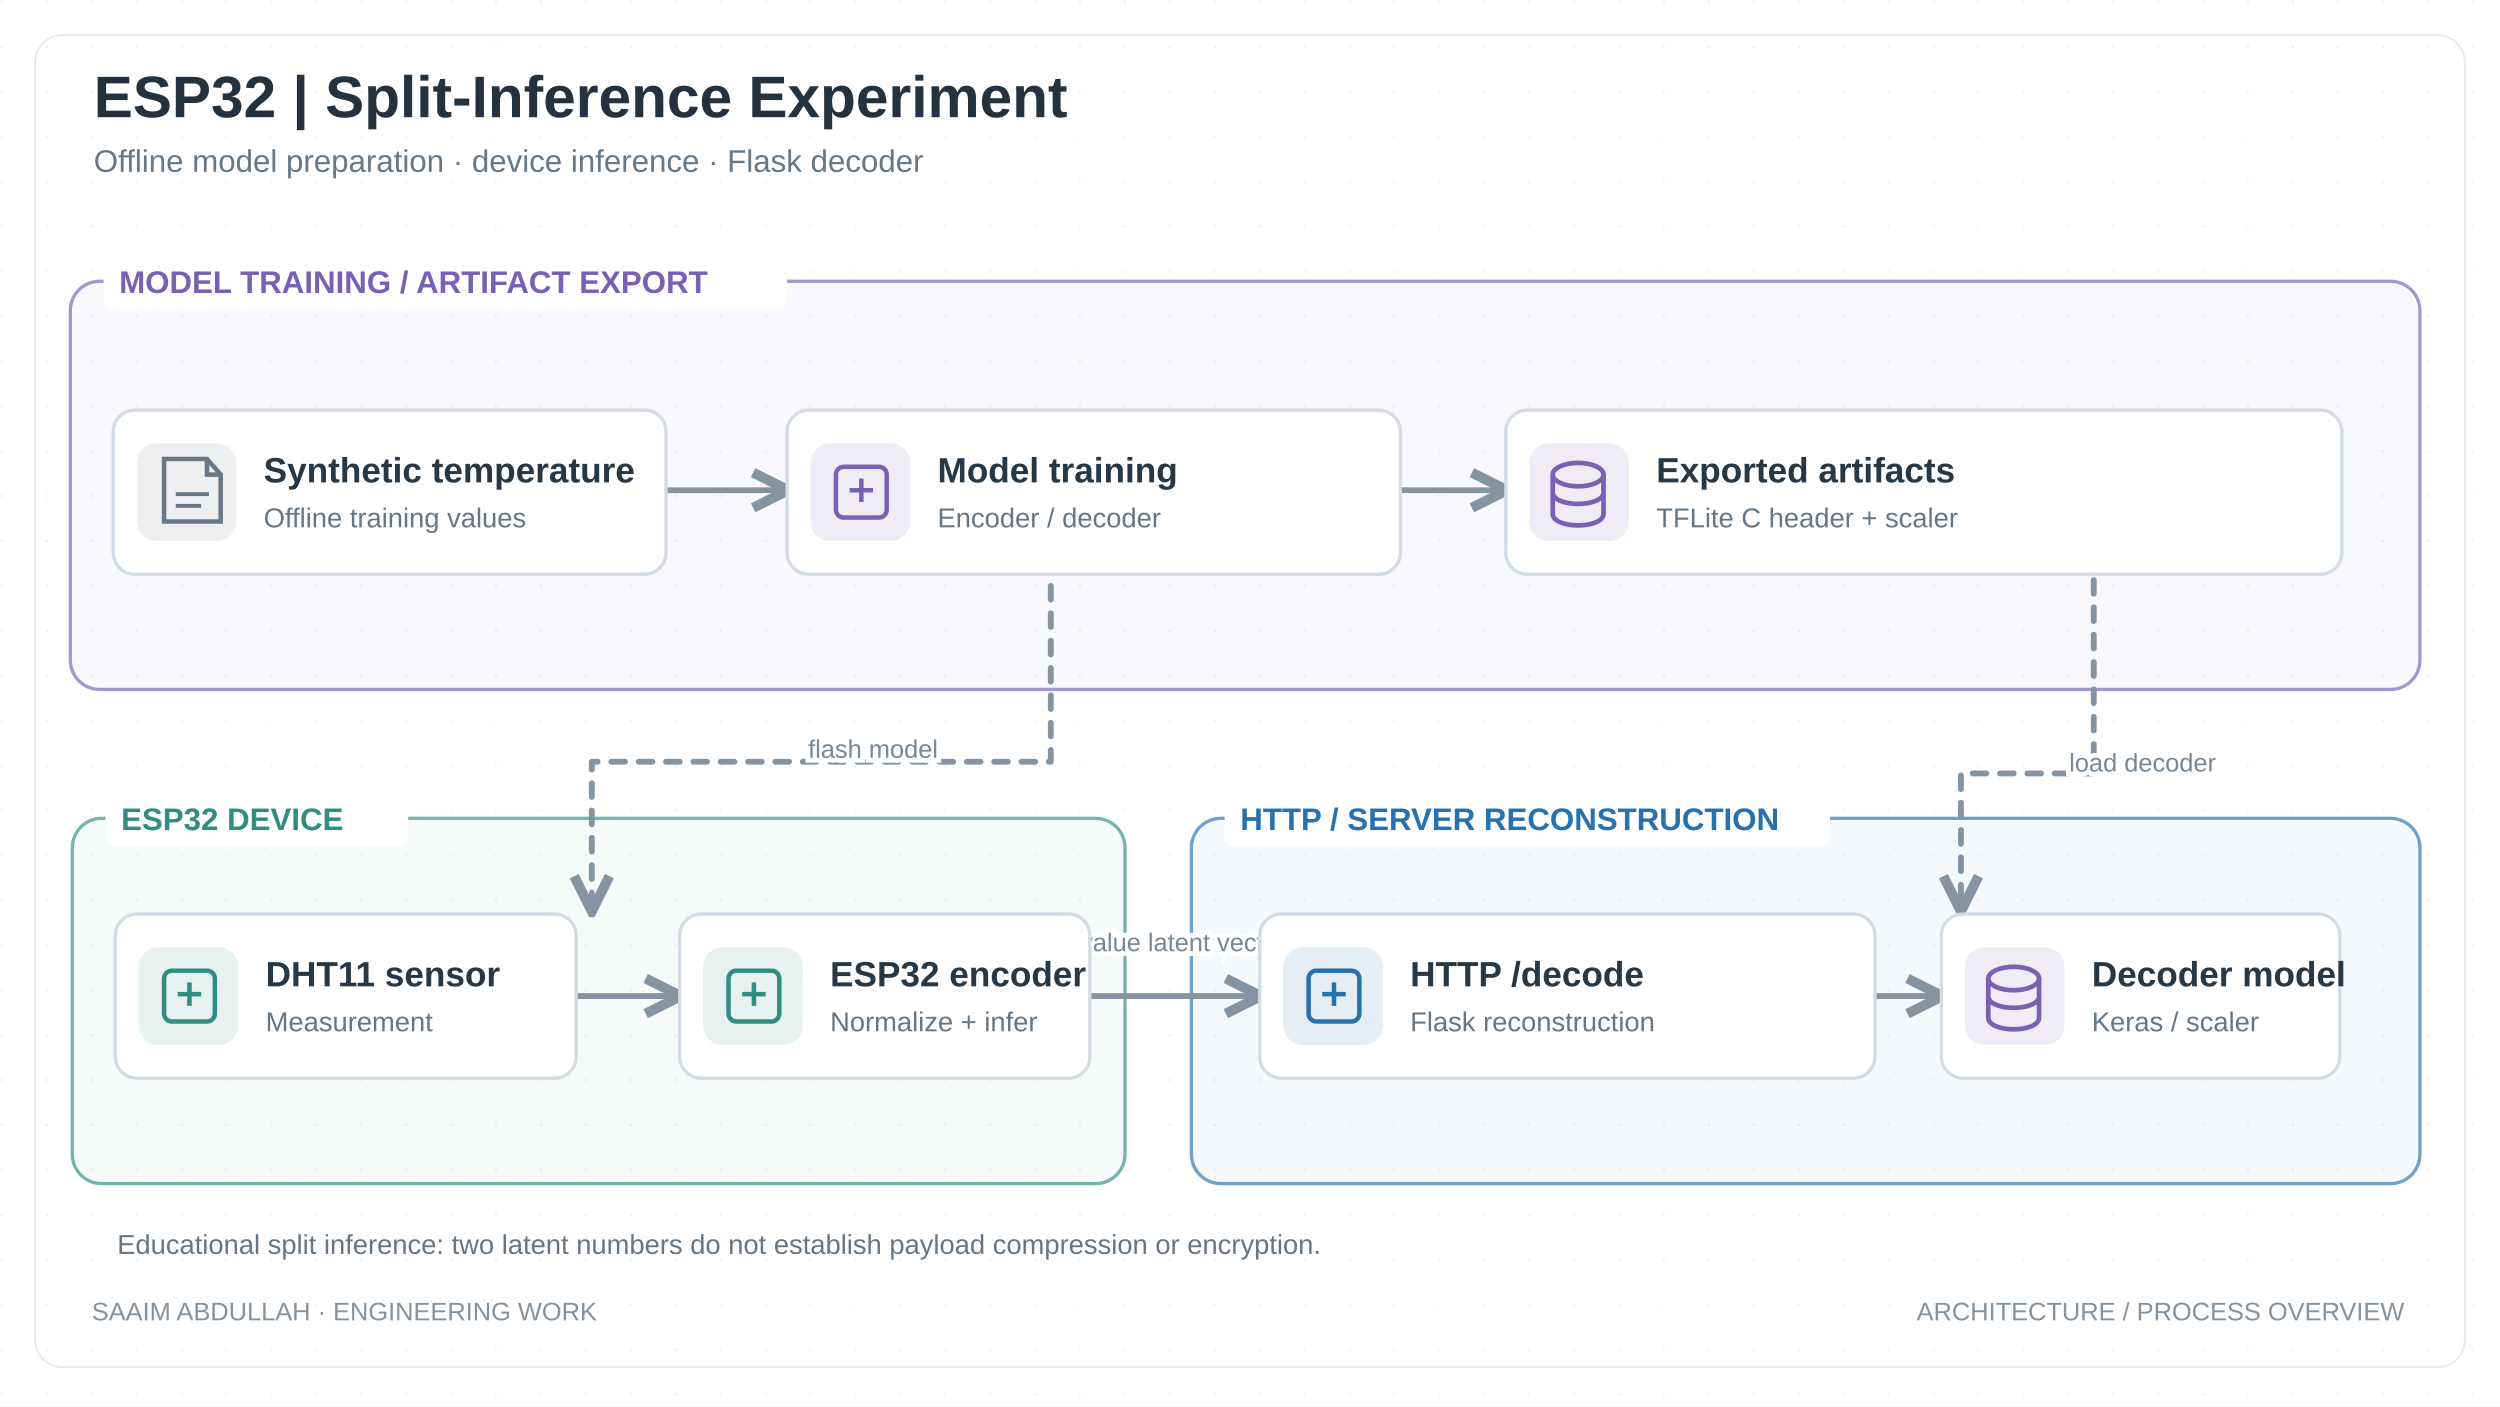
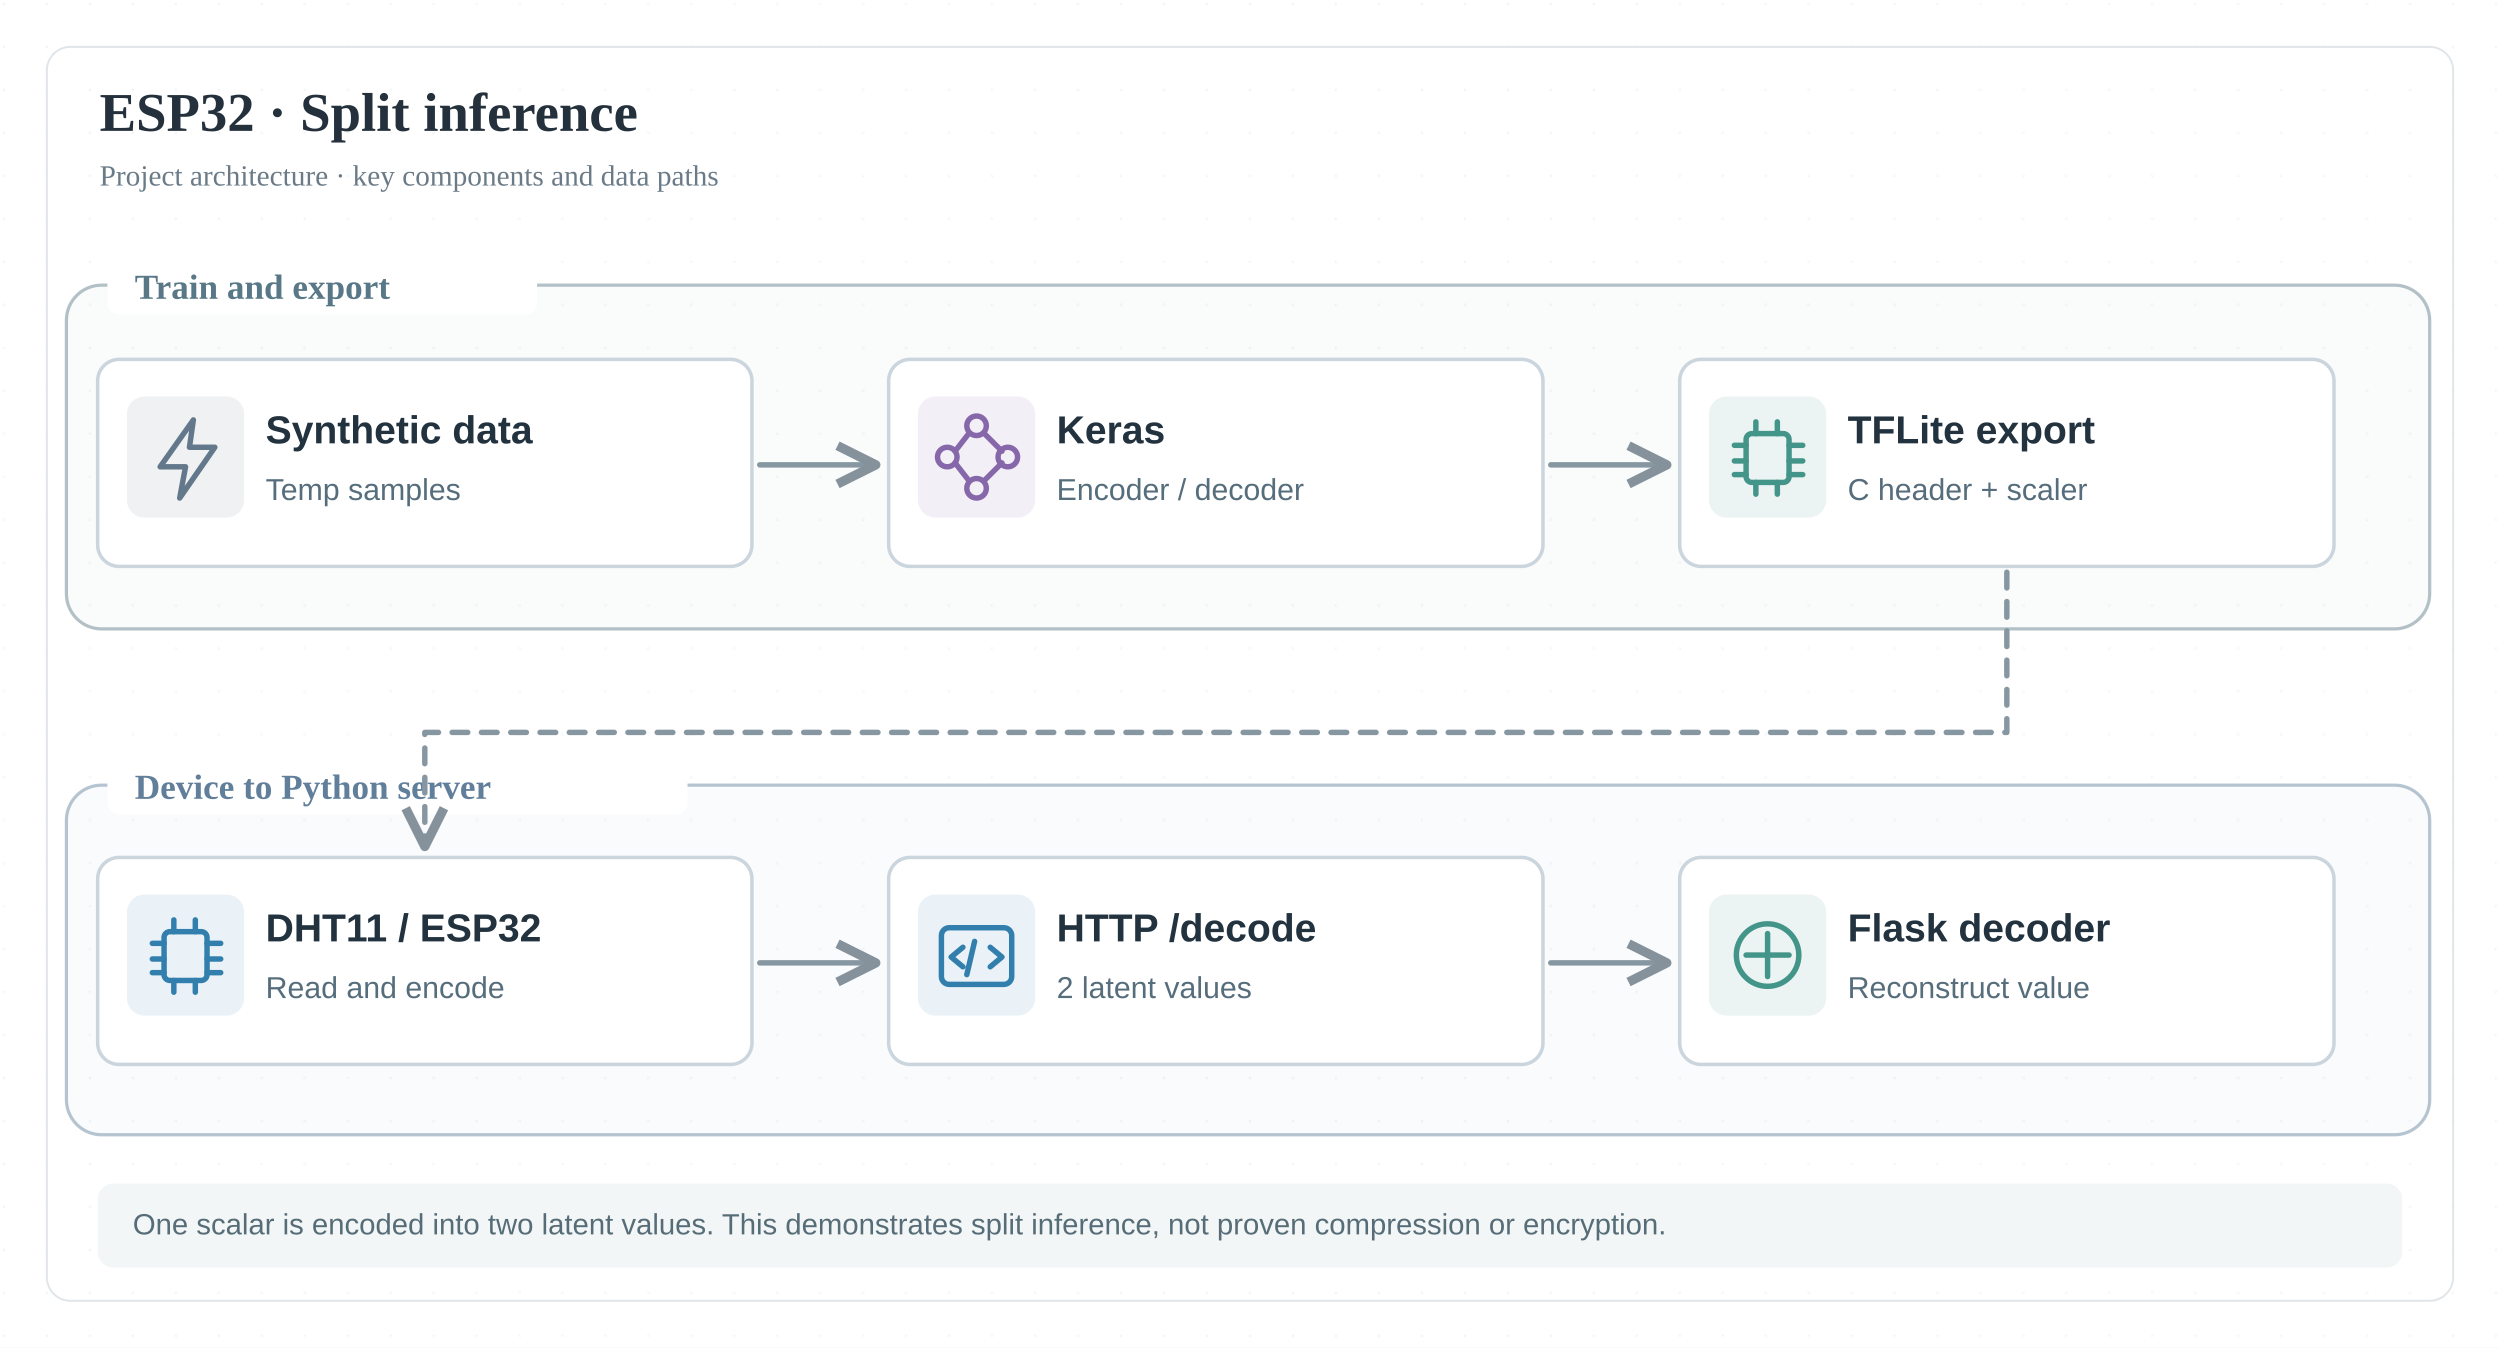
- <svg xmlns="http://www.w3.org/2000/svg" width="1280" height="720" viewBox="0 0 1280 720" role="img" aria-labelledby="t d">
+ <svg xmlns="http://www.w3.org/2000/svg" width="1280" height="690" viewBox="0 0 1280 690" role="img" aria-labelledby="title description">
  <defs>
-     <marker id="head" markerWidth="8" markerHeight="8" refX="6.8" refY="4" orient="auto">
-       <path d="M1 1L7 4L1 7" fill="none" stroke="#8494a2" stroke-width="1.7" />
+     <marker id="arrow" markerWidth="9" markerHeight="9" refX="7.5" refY="4.5" orient="auto">
+       <path d="M1 1 L8 4.5 L1 8" stroke="#85929c" stroke-width="1.7" stroke-linejoin="round" fill="none" />
    </marker>
-     <pattern id="dots" width="23" height="23" patternUnits="userSpaceOnUse">
-       <circle cx="1" cy="1" r=".7" fill="#cdd6df" />
+     <pattern id="dots" width="22" height="22" patternUnits="userSpaceOnUse">
+       <circle cx="2" cy="2" r=".7" fill="#e3e8ec" />
    </pattern>
  </defs>
-   <rect width="1280" height="720" fill="#fff" />
-   <rect width="1280" height="720" fill="url(#dots)" opacity=".35" />
-   <rect x="18" y="18" width="1244" height="682" rx="14" fill="none" stroke="#e5e9ed" />
-   <text x="48" y="60" font-family="Arial,Helvetica,sans-serif" font-size="30" font-weight="750" fill="#23323e">ESP32 | Split-Inference Experiment</text>
-   <text x="48" y="88" font-family="Arial,Helvetica,sans-serif" font-size="16" fill="#657887">Offline model preparation · device inference · Flask decoder</text>
-   <g>
-     <rect x="36" y="144" width="1203" height="209" rx="15" fill="#7960b5" fill-opacity=".045" stroke="#7960b5" stroke-width="1.7" stroke-opacity=".65" />
-     <rect x="53" y="131" width="350" height="27" rx="4" fill="white" />
-     <text x="61" y="150" font-family="Arial,Helvetica,sans-serif" font-size="16" font-weight="700" fill="#7960b5">MODEL TRAINING / ARTIFACT EXPORT</text>
+   <rect width="1280" height="690" fill="#fff" />
+   <rect width="1280" height="690" fill="url(#dots)" opacity=".45" />
+   <rect x="24" y="24" width="1232" height="642" rx="12" stroke="#e0e5e9" fill="none" />
+   <text x="51" y="67" font-weight="750" font-size="28" fill="#24313c">ESP32 · Split inference</text>
+   <text x="51" y="95" font-size="15" fill="#6a7b87">Project architecture · key components and data paths</text>
+   <rect x="34" y="146" width="1210" height="176" rx="18" fill="#597887" fill-opacity=".035" stroke="#597887" stroke-opacity=".45" stroke-width="1.65" />
+   <rect x="55" y="133" width="220" height="28" rx="6" fill="#fff" />
+   <text x="69" y="153" font-weight="700" font-size="18" fill="#597887">Train and export</text>
+   <rect x="34" y="402" width="1210" height="179" rx="18" fill="#617f9b" fill-opacity=".035" stroke="#617f9b" stroke-opacity=".45" stroke-width="1.65" />
+   <rect x="55" y="389" width="297" height="28" rx="6" fill="#fff" />
+   <text x="69" y="409" font-weight="700" font-size="18" fill="#617f9b">Device to Python server</text>
+   <g font-family="Arial,Helvetica,sans-serif">
+     <path d="M389 238 H447" stroke="#8797a2" stroke-width="2.8" fill="none" stroke-linecap="round" stroke-linejoin="round" marker-end="url(#arrow)" />
+     <path d="M794 238 H852" stroke="#8797a2" stroke-width="2.8" fill="none" stroke-linecap="round" stroke-linejoin="round" marker-end="url(#arrow)" />
+     <path d="M1027.5 293 V375 H217.5 V432" stroke="#8797a2" stroke-width="2.8" fill="none" stroke-linecap="round" stroke-linejoin="round" marker-end="url(#arrow)" stroke-dasharray="8 7" />
+     <path d="M389 493 H447" stroke="#8797a2" stroke-width="2.8" fill="none" stroke-linecap="round" stroke-linejoin="round" marker-end="url(#arrow)" />
+     <path d="M794 493 H852" stroke="#8797a2" stroke-width="2.8" fill="none" stroke-linecap="round" stroke-linejoin="round" marker-end="url(#arrow)" />
+     <g>
+       <rect x="50" y="184" width="335" height="106" rx="11" fill="#ffffff" stroke="#cbd5dd" stroke-width="1.8" />
+       <rect x="65" y="203" width="60" height="62" rx="9" fill="#63798b" fill-opacity=".105" />
+       <g transform="translate(72 210)">
+         <path d="m27 5-17 24h13l-3 16 18-26H25z" stroke="#63798b" stroke-width="2.8" fill="none" stroke-linecap="round" stroke-linejoin="round" />
+       </g>
+       <text x="136" y="227" font-size="20" font-weight="700" fill="#22323e">Synthetic data</text>
+       <text x="136" y="256" font-size="15.5" fill="#566d7c">Temp samples</text>
+     </g>
+     <g>
+       <rect x="455" y="184" width="335" height="106" rx="11" fill="#ffffff" stroke="#cbd5dd" stroke-width="1.8" />
+       <rect x="470" y="203" width="60" height="62" rx="9" fill="#8668aa" fill-opacity=".105" />
+       <g transform="translate(477 210)">
+         <circle cx="8" cy="24" r="5" stroke="#8668aa" stroke-width="2.8" fill="none" stroke-linecap="round" stroke-linejoin="round" />
+         <circle cx="23" cy="8" r="5" stroke="#8668aa" stroke-width="2.8" fill="none" stroke-linecap="round" stroke-linejoin="round" />
+         <circle cx="39" cy="24" r="5" stroke="#8668aa" stroke-width="2.8" fill="none" stroke-linecap="round" stroke-linejoin="round" />
+         <circle cx="23" cy="40" r="5" stroke="#8668aa" stroke-width="2.8" fill="none" stroke-linecap="round" stroke-linejoin="round" />
+         <path d="M12 21 19 12m8 0 9 9m0 6-9 9m-8 0-7-9" stroke="#8668aa" stroke-width="2.8" fill="none" stroke-linecap="round" stroke-linejoin="round" />
+       </g>
+       <text x="541" y="227" font-size="20" font-weight="700" fill="#22323e">Keras</text>
+       <text x="541" y="256" font-size="15.5" fill="#566d7c">Encoder / decoder</text>
+     </g>
+     <g>
+       <rect x="860" y="184" width="335" height="106" rx="11" fill="#ffffff" stroke="#cbd5dd" stroke-width="1.8" />
+       <rect x="875" y="203" width="60" height="62" rx="9" fill="#439589" fill-opacity=".105" />
+       <g transform="translate(882 210)">
+         <rect x="12" y="12" width="22" height="25" rx="3" stroke="#439589" stroke-width="2.8" fill="none" stroke-linecap="round" stroke-linejoin="round" />
+         <path d="M6 18h6m-6 8h6m-6 7h6m22-15h7m-7 8h7m-7 7h7M17 6v6m11-6v6m-11 25v6m11-6v6" stroke="#439589" stroke-width="2.8" fill="none" stroke-linecap="round" stroke-linejoin="round" />
+       </g>
+       <text x="946" y="227" font-size="20" font-weight="700" fill="#22323e">TFLite export</text>
+       <text x="946" y="256" font-size="15.5" fill="#566d7c">C header + scaler</text>
+     </g>
+     <g>
+       <rect x="50" y="439" width="335" height="106" rx="11" fill="#ffffff" stroke="#cbd5dd" stroke-width="1.8" />
+       <rect x="65" y="458" width="60" height="62" rx="9" fill="#327fad" fill-opacity=".105" />
+       <g transform="translate(72 465)">
+         <rect x="12" y="12" width="22" height="25" rx="3" stroke="#327fad" stroke-width="2.8" fill="none" stroke-linecap="round" stroke-linejoin="round" />
+         <path d="M6 18h6m-6 8h6m-6 7h6m22-15h7m-7 8h7m-7 7h7M17 6v6m11-6v6m-11 25v6m11-6v6" stroke="#327fad" stroke-width="2.8" fill="none" stroke-linecap="round" stroke-linejoin="round" />
+       </g>
+       <text x="136" y="482" font-size="20" font-weight="700" fill="#22323e">DHT11 / ESP32</text>
+       <text x="136" y="511" font-size="15.5" fill="#566d7c">Read and encode</text>
+     </g>
+     <g>
+       <rect x="455" y="439" width="335" height="106" rx="11" fill="#ffffff" stroke="#cbd5dd" stroke-width="1.8" />
+       <rect x="470" y="458" width="60" height="62" rx="9" fill="#327fad" fill-opacity=".105" />
+       <g transform="translate(477 465)">
+         <rect x="5" y="10" width="36" height="29" rx="4" stroke="#327fad" stroke-width="2.8" fill="none" stroke-linecap="round" stroke-linejoin="round" />
+         <path d="m16 20-6 5 6 5m14-10 6 5-6 5m-8-13-4 17" stroke="#327fad" stroke-width="2.8" fill="none" stroke-linecap="round" stroke-linejoin="round" />
+       </g>
+       <text x="541" y="482" font-size="20" font-weight="700" fill="#22323e">HTTP /decode</text>
+       <text x="541" y="511" font-size="15.5" fill="#566d7c">2 latent values</text>
+     </g>
+     <g>
+       <rect x="860" y="439" width="335" height="106" rx="11" fill="#ffffff" stroke="#cbd5dd" stroke-width="1.8" />
+       <rect x="875" y="458" width="60" height="62" rx="9" fill="#439589" fill-opacity=".105" />
+       <g transform="translate(882 465)">
+         <circle cx="23" cy="24" r="16" stroke="#439589" stroke-width="2.8" fill="none" stroke-linecap="round" stroke-linejoin="round" />
+         <path d="M23 13v22m-11-11h22" stroke="#439589" stroke-width="2.8" fill="none" stroke-linecap="round" stroke-linejoin="round" />
+       </g>
+       <text x="946" y="482" font-size="20" font-weight="700" fill="#22323e">Flask decoder</text>
+       <text x="946" y="511" font-size="15.5" fill="#566d7c">Reconstruct value</text>
+     </g>
+     <rect x="50" y="606" width="1180" height="43" rx="8" fill="#f3f6f7" />
+     <text x="68" y="632" font-size="15" fill="#566d78">One scalar is encoded into two latent values. This demonstrates split inference, not proven compression or encryption.</text>
  </g>
-   <g>
-     <rect x="37" y="419" width="539" height="187" rx="15" fill="#318d84" fill-opacity=".045" stroke="#318d84" stroke-width="1.7" stroke-opacity=".65" />
-     <rect x="54" y="406" width="155" height="27" rx="4" fill="white" />
-     <text x="62" y="425" font-family="Arial,Helvetica,sans-serif" font-size="16" font-weight="700" fill="#318d84">ESP32 DEVICE</text>
-   </g>
-   <g>
-     <rect x="610" y="419" width="629" height="187" rx="15" fill="#2671ae" fill-opacity=".045" stroke="#2671ae" stroke-width="1.7" stroke-opacity=".65" />
-     <rect x="627" y="406" width="310" height="27" rx="4" fill="white" />
-     <text x="635" y="425" font-family="Arial,Helvetica,sans-serif" font-size="16" font-weight="700" fill="#2671ae">HTTP / SERVER RECONSTRUCTION</text>
-   </g>
-   <path d="M341 251H403" fill="none" stroke="#8494a2" stroke-width="3" stroke-linecap="round" stroke-linejoin="round" marker-end="url(#head)" />
-   <path d="M717 251H771" fill="none" stroke="#8494a2" stroke-width="3" stroke-linecap="round" stroke-linejoin="round" marker-end="url(#head)" />
-   <path d="M538 300V390H303V466" fill="none" stroke="#8494a2" stroke-width="3" stroke-linecap="round" stroke-linejoin="round" marker-end="url(#head)" stroke-dasharray="7 7" />
-   <text x="447" y="388" text-anchor="middle" font-family="Arial,Helvetica,sans-serif" font-size="13" fill="#778793" stroke="white" stroke-width="5" paint-order="stroke">flash model</text>
-   <path d="M1072 297V396H1004V466" fill="none" stroke="#8494a2" stroke-width="3" stroke-linecap="round" stroke-linejoin="round" marker-end="url(#head)" stroke-dasharray="7 7" />
-   <text x="1097" y="395" text-anchor="middle" font-family="Arial,Helvetica,sans-serif" font-size="13" fill="#778793" stroke="white" stroke-width="5" paint-order="stroke">load decoder</text>
-   <path d="M295 510H348" fill="none" stroke="#8494a2" stroke-width="3" stroke-linecap="round" stroke-linejoin="round" marker-end="url(#head)" />
-   <path d="M558 510H645" fill="none" stroke="#8494a2" stroke-width="3" stroke-linecap="round" stroke-linejoin="round" marker-end="url(#head)" />
-   <text x="600" y="487" text-anchor="middle" font-family="Arial,Helvetica,sans-serif" font-size="13" fill="#778793" stroke="white" stroke-width="5" paint-order="stroke">2-value latent vector</text>
-   <path d="M960 510H994" fill="none" stroke="#8494a2" stroke-width="3" stroke-linecap="round" stroke-linejoin="round" marker-end="url(#head)" />
-   <g>
-     <rect x="58" y="210" width="283" height="84" rx="11" fill="white" stroke="#d3dbe3" stroke-width="1.7" />
-     <rect x="70" y="227" width="51" height="50" rx="10" fill="#687889" fill-opacity=".12" />
-     <path d="M84 235h22l7 8v24H84Z M106 235v8h7" fill="none" stroke="#687889" stroke-width="2.3" />
-     <path d="M90 253h17m-17 6h13" stroke="#687889" stroke-width="2" />
-     <text x="135" y="247" font-family="Arial,Helvetica,sans-serif" font-weight="700" font-size="18" fill="#263746">Synthetic temperature</text>
-     <text x="135" y="270" font-family="Arial,Helvetica,sans-serif" font-size="14" fill="#657684">Offline training values</text>
-   </g>
-   <g>
-     <rect x="403" y="210" width="314" height="84" rx="11" fill="white" stroke="#d3dbe3" stroke-width="1.7" />
-     <rect x="415" y="227" width="51" height="50" rx="10" fill="#7960b5" fill-opacity=".12" />
-     <rect x="428" y="239" width="26" height="26" rx="4" fill="none" stroke="#7960b5" stroke-width="2.3" />
-     <path d="M435 251h12m-6-6v12" stroke="#7960b5" stroke-width="2.3" />
-     <text x="480" y="247" font-family="Arial,Helvetica,sans-serif" font-weight="700" font-size="18" fill="#263746">Model training</text>
-     <text x="480" y="270" font-family="Arial,Helvetica,sans-serif" font-size="14" fill="#657684">Encoder / decoder</text>
-   </g>
-   <g>
-     <rect x="771" y="210" width="428" height="84" rx="11" fill="white" stroke="#d3dbe3" stroke-width="1.7" />
-     <rect x="783" y="227" width="51" height="50" rx="10" fill="#7960b5" fill-opacity=".12" />
-     <ellipse cx="808" cy="243" rx="13" ry="6" fill="none" stroke="#7960b5" stroke-width="2.4" />
-     <path d="M795 243v20c0 8 26 8 26 0V243M795 252c0 8 26 8 26 0" fill="none" stroke="#7960b5" stroke-width="2.4" />
-     <text x="848" y="247" font-family="Arial,Helvetica,sans-serif" font-weight="700" font-size="18" fill="#263746">Exported artifacts</text>
-     <text x="848" y="270" font-family="Arial,Helvetica,sans-serif" font-size="14" fill="#657684">TFLite C header + scaler</text>
-   </g>
-   <g>
-     <rect x="59" y="468" width="236" height="84" rx="11" fill="white" stroke="#d3dbe3" stroke-width="1.7" />
-     <rect x="71" y="485" width="51" height="50" rx="10" fill="#318d84" fill-opacity=".12" />
-     <rect x="84" y="497" width="26" height="26" rx="4" fill="none" stroke="#318d84" stroke-width="2.3" />
-     <path d="M91 509h12m-6-6v12" stroke="#318d84" stroke-width="2.3" />
-     <text x="136" y="505" font-family="Arial,Helvetica,sans-serif" font-weight="700" font-size="18" fill="#263746">DHT11 sensor</text>
-     <text x="136" y="528" font-family="Arial,Helvetica,sans-serif" font-size="14" fill="#657684">Measurement</text>
-   </g>
-   <g>
-     <rect x="348" y="468" width="210" height="84" rx="11" fill="white" stroke="#d3dbe3" stroke-width="1.7" />
-     <rect x="360" y="485" width="51" height="50" rx="10" fill="#318d84" fill-opacity=".12" />
-     <rect x="373" y="497" width="26" height="26" rx="4" fill="none" stroke="#318d84" stroke-width="2.3" />
-     <path d="M380 509h12m-6-6v12" stroke="#318d84" stroke-width="2.3" />
-     <text x="425" y="505" font-family="Arial,Helvetica,sans-serif" font-weight="700" font-size="18" fill="#263746">ESP32 encoder</text>
-     <text x="425" y="528" font-family="Arial,Helvetica,sans-serif" font-size="14" fill="#657684">Normalize + infer</text>
-   </g>
-   <g>
-     <rect x="645" y="468" width="315" height="84" rx="11" fill="white" stroke="#d3dbe3" stroke-width="1.7" />
-     <rect x="657" y="485" width="51" height="50" rx="10" fill="#2671ae" fill-opacity=".12" />
-     <rect x="670" y="497" width="26" height="26" rx="4" fill="none" stroke="#2671ae" stroke-width="2.3" />
-     <path d="M677 509h12m-6-6v12" stroke="#2671ae" stroke-width="2.3" />
-     <text x="722" y="505" font-family="Arial,Helvetica,sans-serif" font-weight="700" font-size="18" fill="#263746">HTTP /decode</text>
-     <text x="722" y="528" font-family="Arial,Helvetica,sans-serif" font-size="14" fill="#657684">Flask reconstruction</text>
-   </g>
-   <g>
-     <rect x="994" y="468" width="204" height="84" rx="11" fill="white" stroke="#d3dbe3" stroke-width="1.7" />
-     <rect x="1006" y="485" width="51" height="50" rx="10" fill="#7960b5" fill-opacity=".12" />
-     <ellipse cx="1031" cy="501" rx="13" ry="6" fill="none" stroke="#7960b5" stroke-width="2.4" />
-     <path d="M1018 501v20c0 8 26 8 26 0V501M1018 510c0 8 26 8 26 0" fill="none" stroke="#7960b5" stroke-width="2.4" />
-     <text x="1071" y="505" font-family="Arial,Helvetica,sans-serif" font-weight="700" font-size="18" fill="#263746">Decoder model</text>
-     <text x="1071" y="528" font-family="Arial,Helvetica,sans-serif" font-size="14" fill="#657684">Keras / scaler</text>
-   </g>
-   <text x="60" y="642" font-size="14" font-family="Arial,Helvetica,sans-serif" fill="#667584">Educational split inference: two latent numbers do not establish payload compression or encryption.</text>
-   <text x="47" y="676" font-family="Arial,Helvetica,sans-serif" font-size="13" fill="#84929d">SAAIM ABDULLAH · ENGINEERING WORK</text>
-   <text x="1231" y="676" text-anchor="end" font-family="Arial,Helvetica,sans-serif" font-size="13" fill="#84929d">ARCHITECTURE / PROCESS OVERVIEW</text>
</svg>
